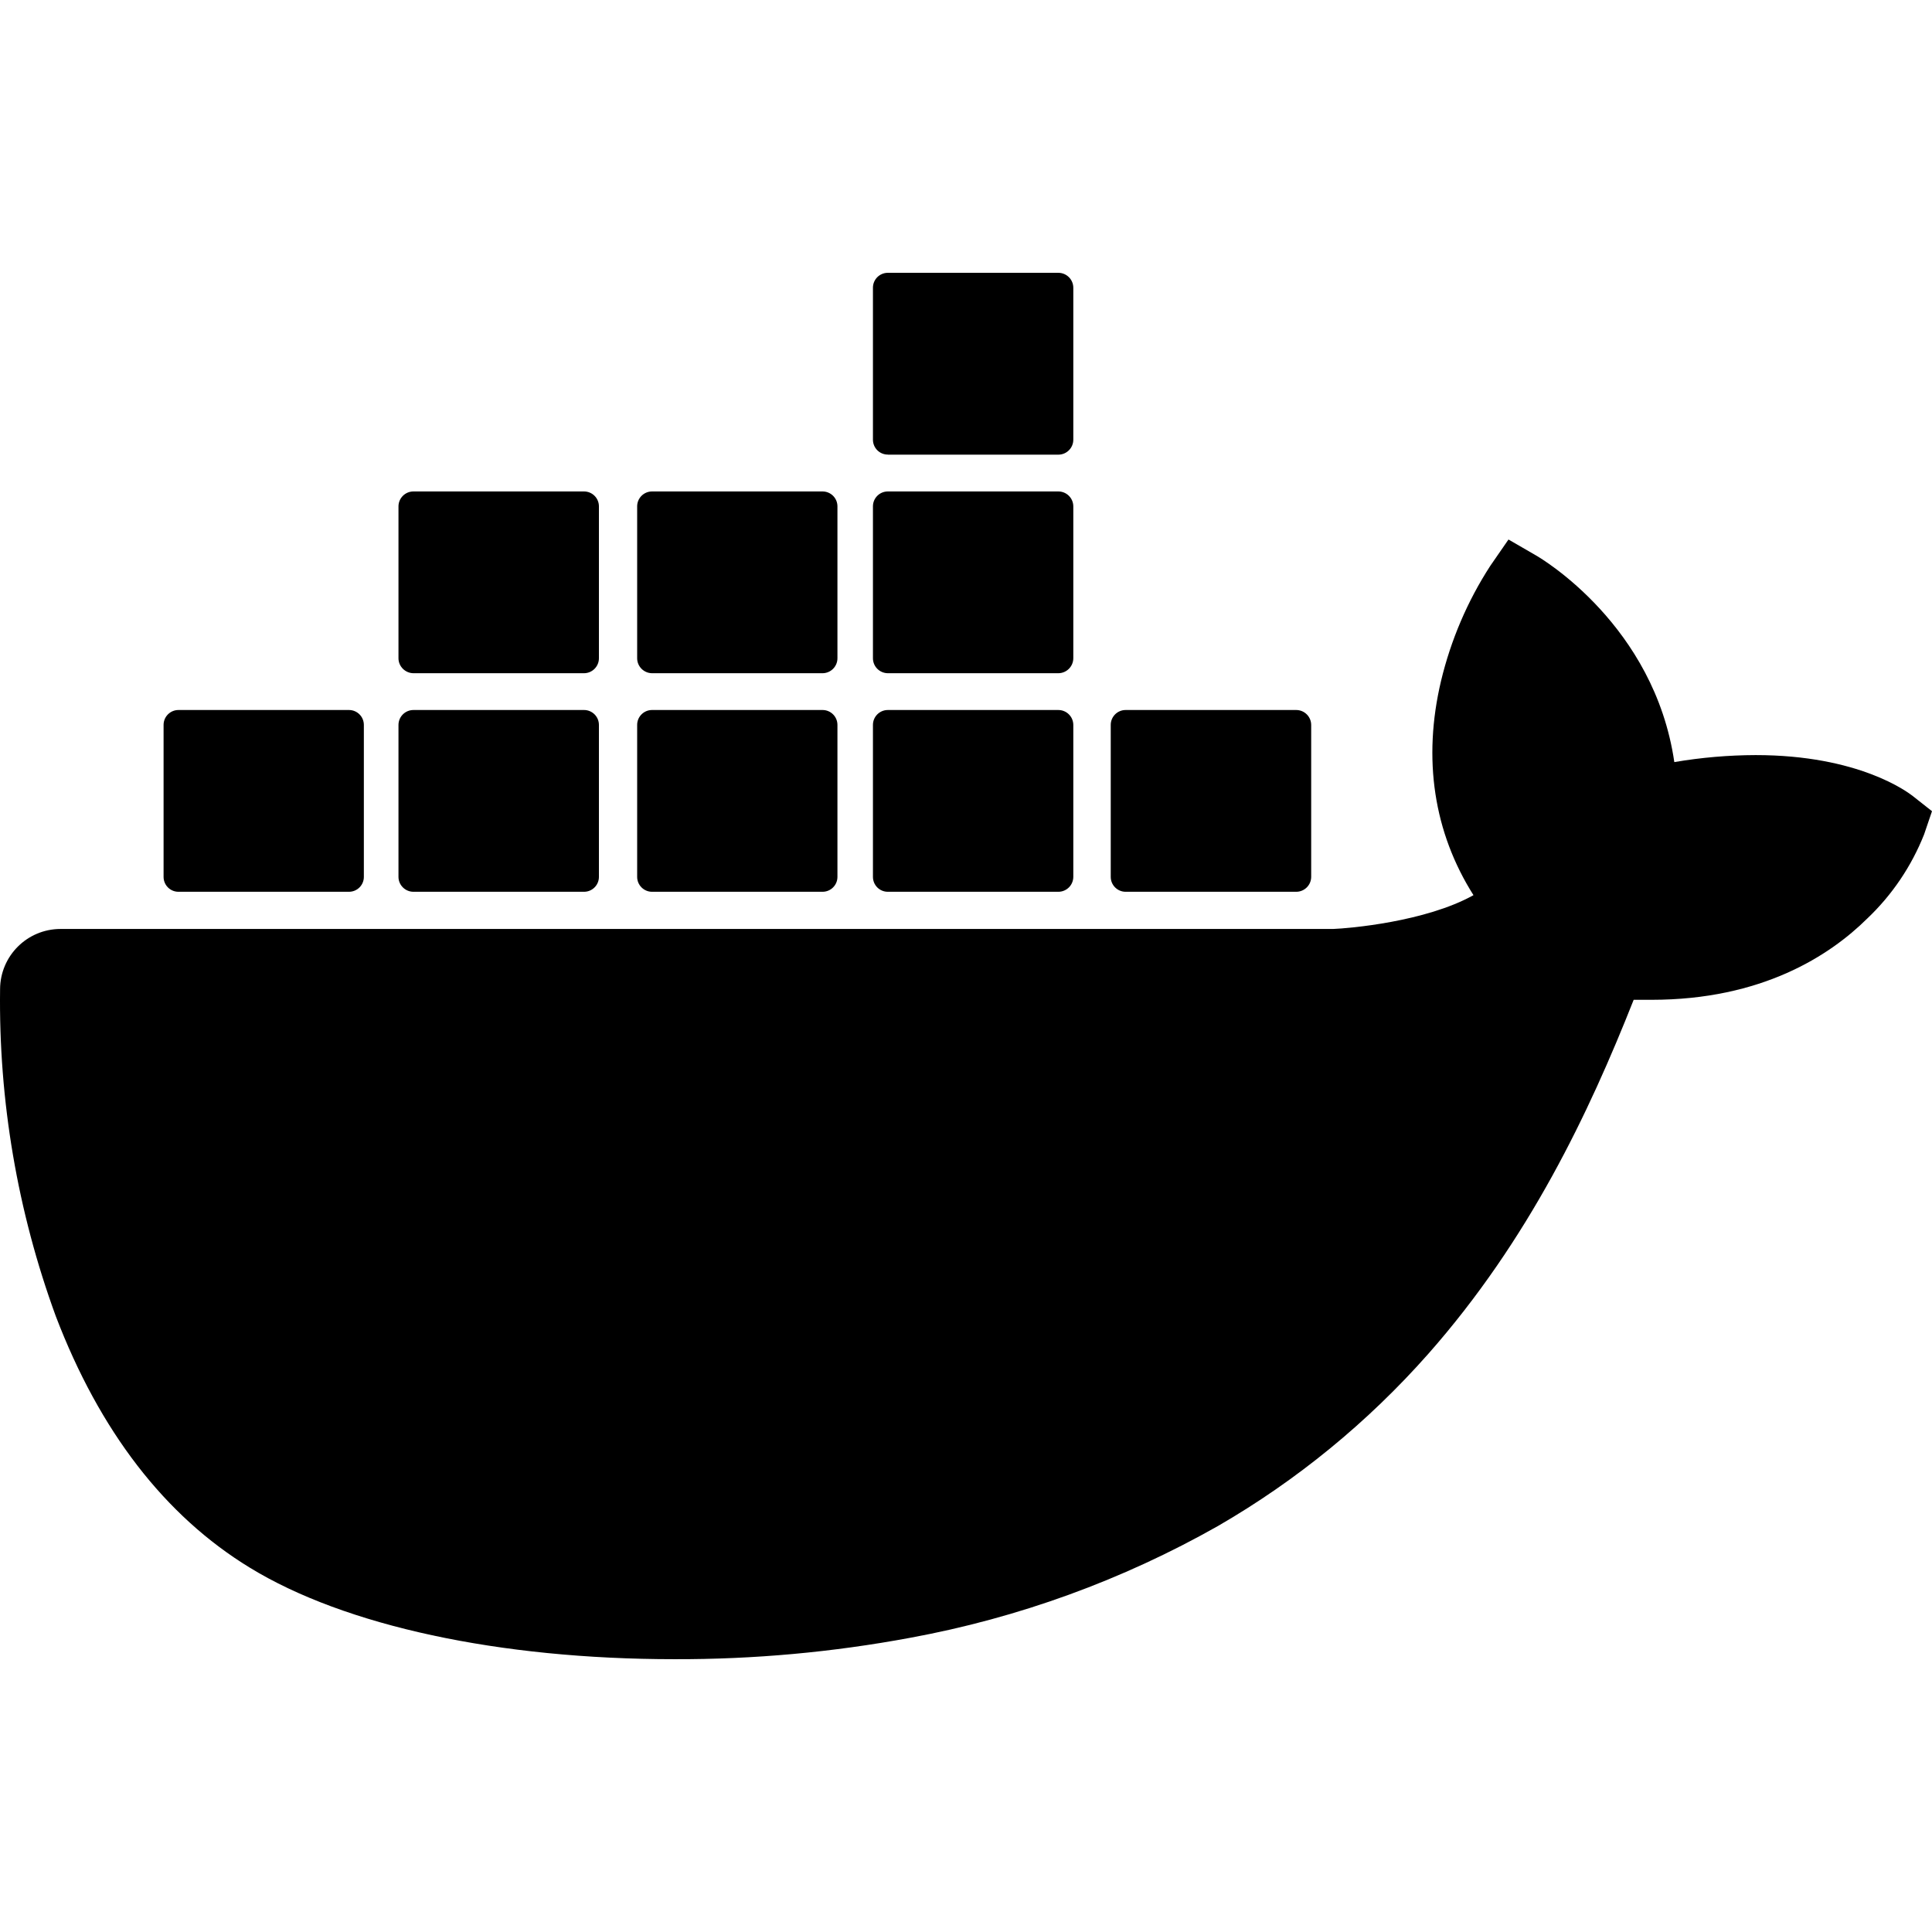
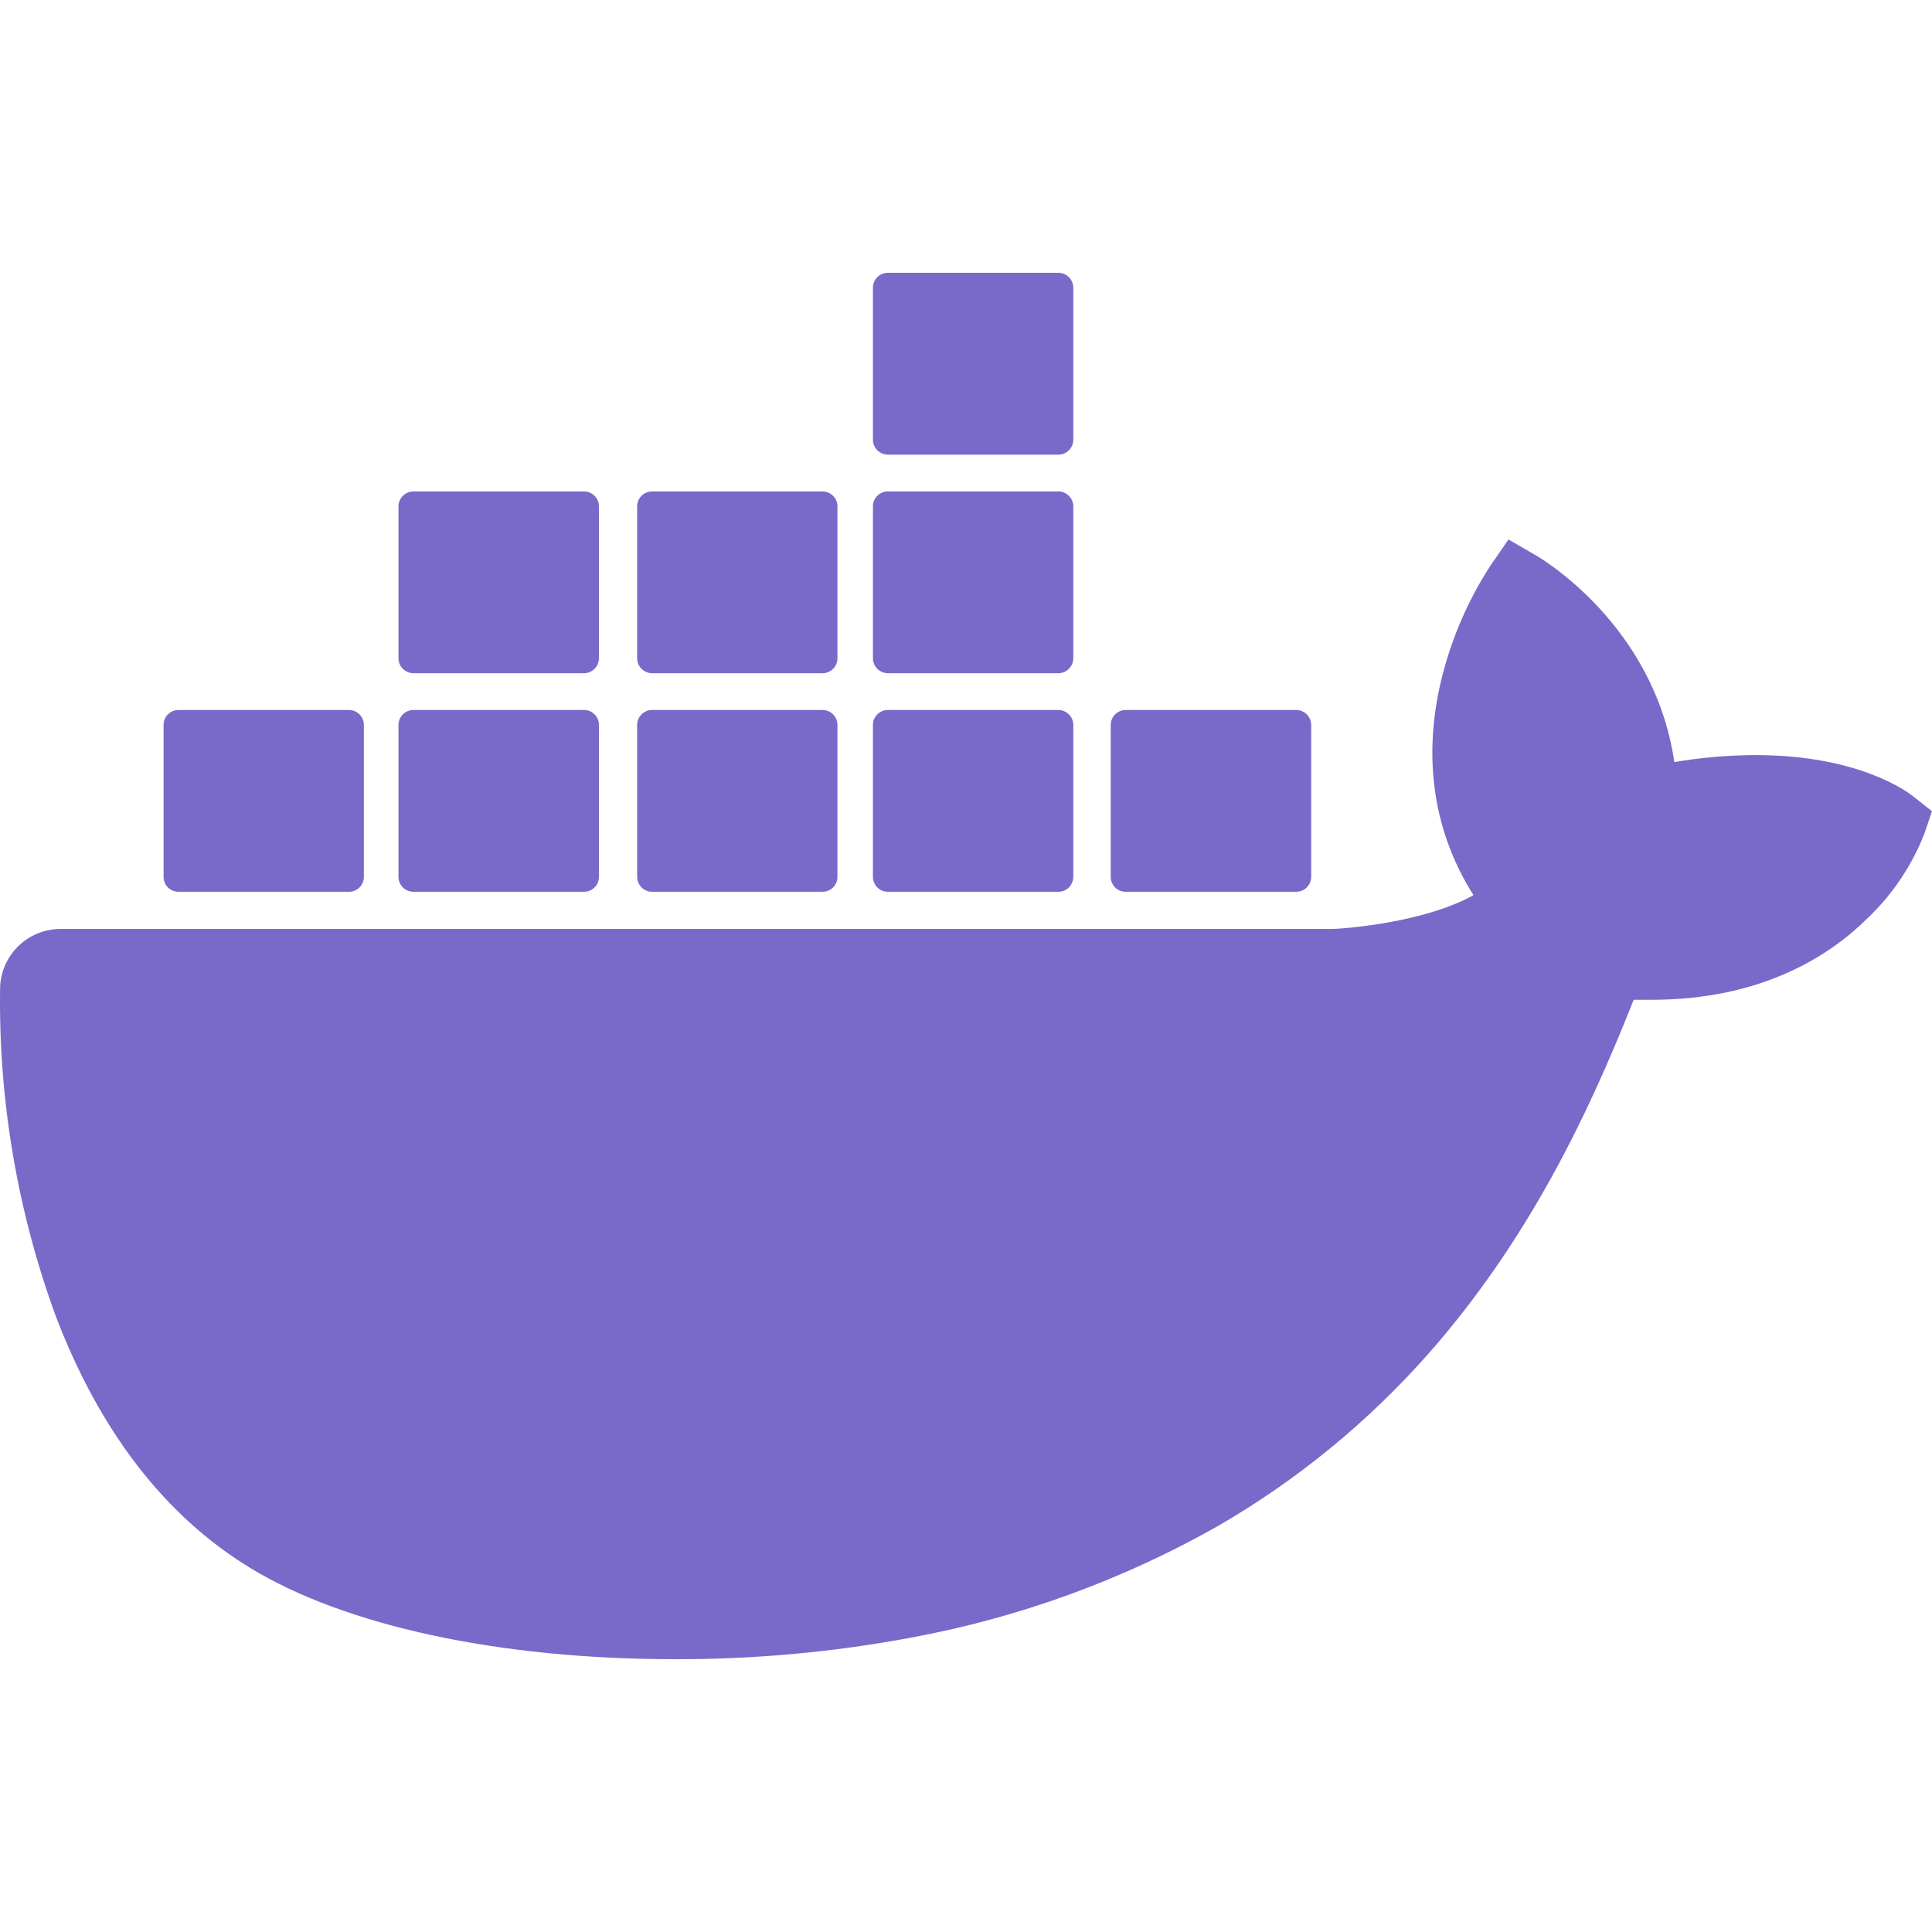
<svg xmlns="http://www.w3.org/2000/svg" role="img" viewBox="0 0 24 24">
-   <path d="M13.983 11.078h2.119a.186.186 0 00.186-.185V9.006a.186.186 0 00-.186-.186h-2.119a.185.185 0 00-.185.185v1.888c0 .102.083.185.185.185m-2.954-5.43h2.118a.186.186 0 00.186-.186V3.574a.186.186 0 00-.186-.185h-2.118a.185.185 0 00-.185.185v1.888c0 .102.082.185.185.185m0 2.716h2.118a.187.187 0 00.186-.186V6.29a.186.186 0 00-.186-.185h-2.118a.185.185 0 00-.185.185v1.887c0 .102.082.185.185.186m-2.93 0h2.12a.186.186 0 00.184-.186V6.29a.185.185 0 00-.185-.185H8.1a.185.185 0 00-.185.185v1.887c0 .102.083.185.185.186m-2.964 0h2.119a.186.186 0 00.185-.186V6.29a.185.185 0 00-.185-.185H5.136a.186.186 0 00-.186.185v1.887c0 .102.084.185.186.186m5.893 2.715h2.118a.186.186 0 00.186-.185V9.006a.186.186 0 00-.186-.186h-2.118a.185.185 0 00-.185.185v1.888c0 .102.082.185.185.185m-2.93 0h2.12a.185.185 0 00.184-.185V9.006a.185.185 0 00-.184-.186h-2.12a.185.185 0 00-.184.185v1.888c0 .102.083.185.185.185m-2.964 0h2.119a.185.185 0 00.185-.185V9.006a.185.185 0 00-.184-.186h-2.12a.186.186 0 00-.186.186v1.887c0 .102.084.185.186.185m-2.92 0h2.12a.185.185 0 00.184-.185V9.006a.185.185 0 00-.184-.186h-2.12a.185.185 0 00-.184.185v1.888c0 .102.082.185.185.185M23.763 9.89c-.065-.051-.672-.51-1.954-.51-.338.001-.676.03-1.01.087-.248-1.7-1.653-2.53-1.716-2.566l-.344-.199-.226.327c-.284.438-.49.922-.612 1.43-.23.97-.09 1.882.403 2.661-.595.332-1.55.413-1.744.42H.751a.751.751 0 00-.75.748 11.376 11.376 0 00.692 4.062c.545 1.428 1.355 2.48 2.41 3.124 1.18.723 3.1 1.137 5.275 1.137.983.003 1.963-.086 2.93-.266a12.248 12.248 0 003.823-1.389c.98-.567 1.86-1.288 2.61-2.136 1.252-1.418 1.998-2.997 2.553-4.4h.221c1.372 0 2.215-.549 2.68-1.009.309-.293.55-.65.707-1.046l.098-.288Z" />
+   <path fill="hsl(250 47% 60%)" d="M13.983 11.078h2.119a.186.186 0 00.186-.185V9.006a.186.186 0 00-.186-.186h-2.119a.185.185 0 00-.185.185v1.888c0 .102.083.185.185.185m-2.954-5.43h2.118a.186.186 0 00.186-.186V3.574a.186.186 0 00-.186-.185h-2.118a.185.185 0 00-.185.185v1.888c0 .102.082.185.185.185m0 2.716h2.118a.187.187 0 00.186-.186V6.29a.186.186 0 00-.186-.185h-2.118a.185.185 0 00-.185.185v1.887c0 .102.082.185.185.186m-2.93 0h2.12a.186.186 0 00.184-.186V6.29a.185.185 0 00-.185-.185H8.1a.185.185 0 00-.185.185v1.887c0 .102.083.185.185.186m-2.964 0h2.119a.186.186 0 00.185-.186V6.29a.185.185 0 00-.185-.185H5.136a.186.186 0 00-.186.185v1.887c0 .102.084.185.186.186m5.893 2.715h2.118a.186.186 0 00.186-.185V9.006a.186.186 0 00-.186-.186h-2.118a.185.185 0 00-.185.185v1.888c0 .102.082.185.185.185m-2.93 0h2.12a.185.185 0 00.184-.185V9.006a.185.185 0 00-.184-.186h-2.12a.185.185 0 00-.184.185v1.888c0 .102.083.185.185.185m-2.964 0h2.119a.185.185 0 00.185-.185V9.006a.185.185 0 00-.184-.186h-2.12a.186.186 0 00-.186.186v1.887c0 .102.084.185.186.185m-2.92 0h2.12a.185.185 0 00.184-.185V9.006a.185.185 0 00-.184-.186h-2.12a.185.185 0 00-.184.185v1.888c0 .102.082.185.185.185M23.763 9.89c-.065-.051-.672-.51-1.954-.51-.338.001-.676.03-1.01.087-.248-1.7-1.653-2.53-1.716-2.566l-.344-.199-.226.327c-.284.438-.49.922-.612 1.43-.23.97-.09 1.882.403 2.661-.595.332-1.55.413-1.744.42H.751a.751.751 0 00-.75.748 11.376 11.376 0 00.692 4.062c.545 1.428 1.355 2.48 2.41 3.124 1.18.723 3.1 1.137 5.275 1.137.983.003 1.963-.086 2.93-.266a12.248 12.248 0 003.823-1.389c.98-.567 1.86-1.288 2.61-2.136 1.252-1.418 1.998-2.997 2.553-4.4h.221c1.372 0 2.215-.549 2.68-1.009.309-.293.55-.65.707-1.046l.098-.288Z" />
</svg>
